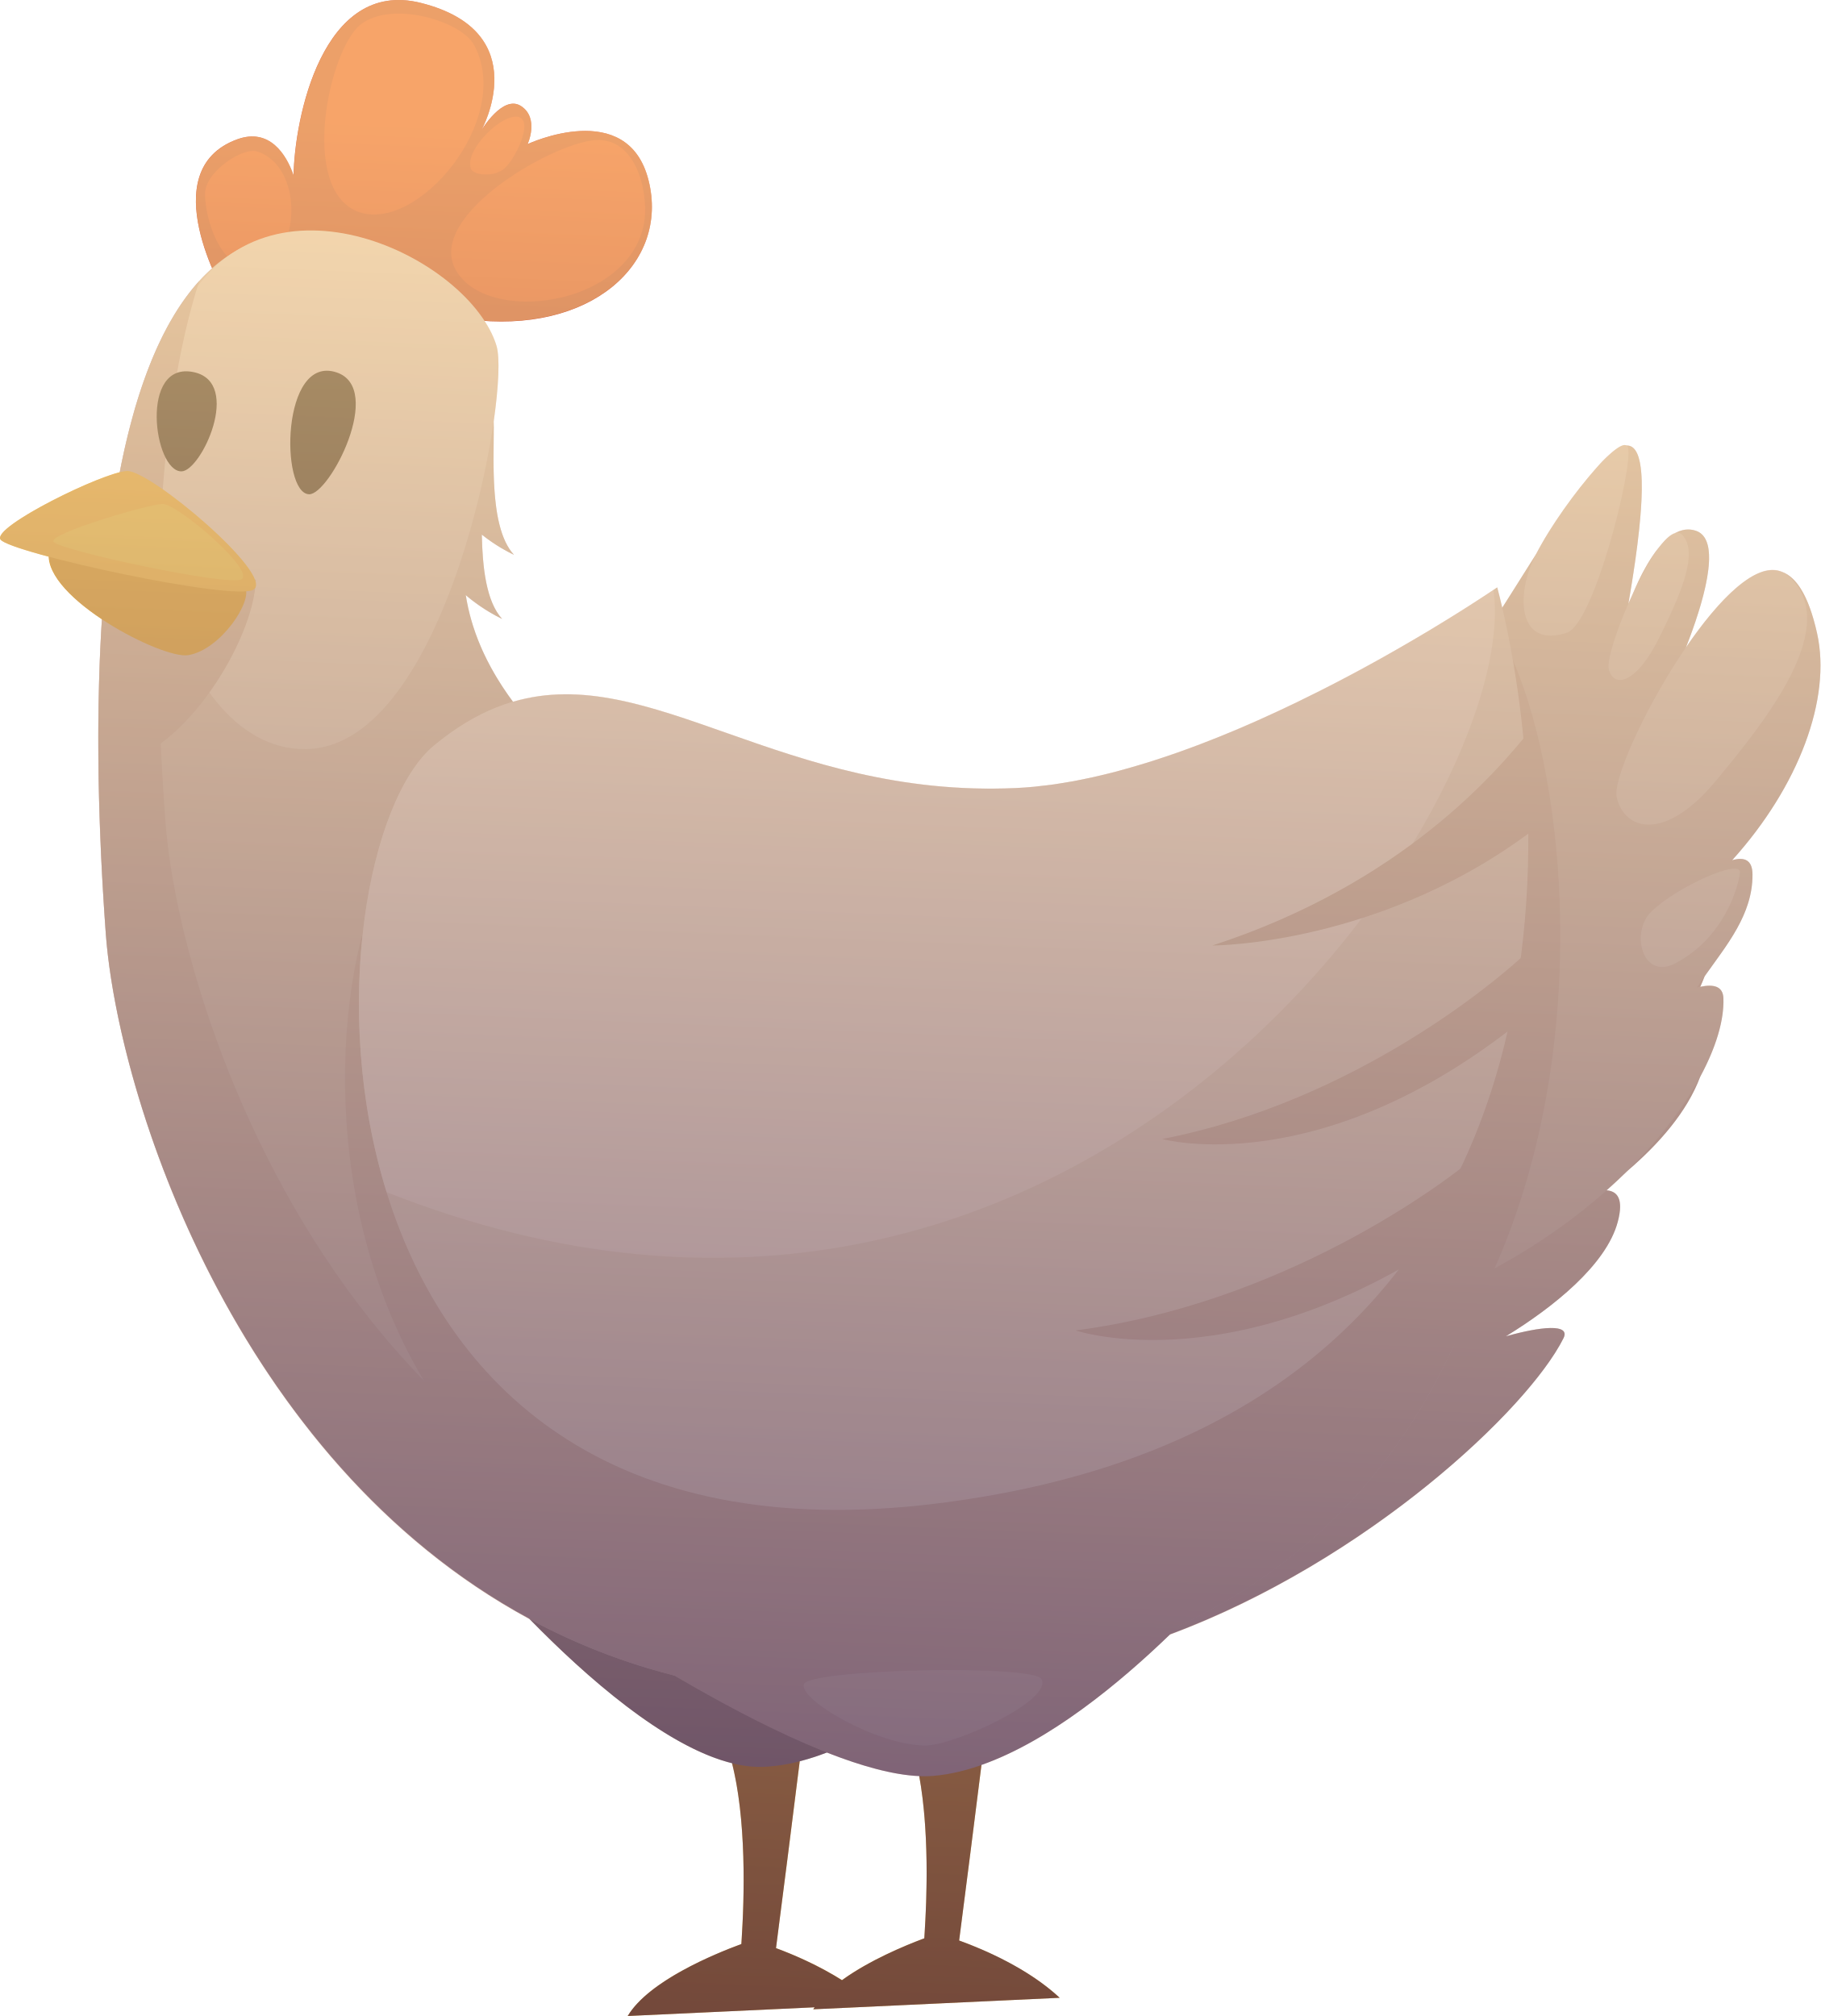
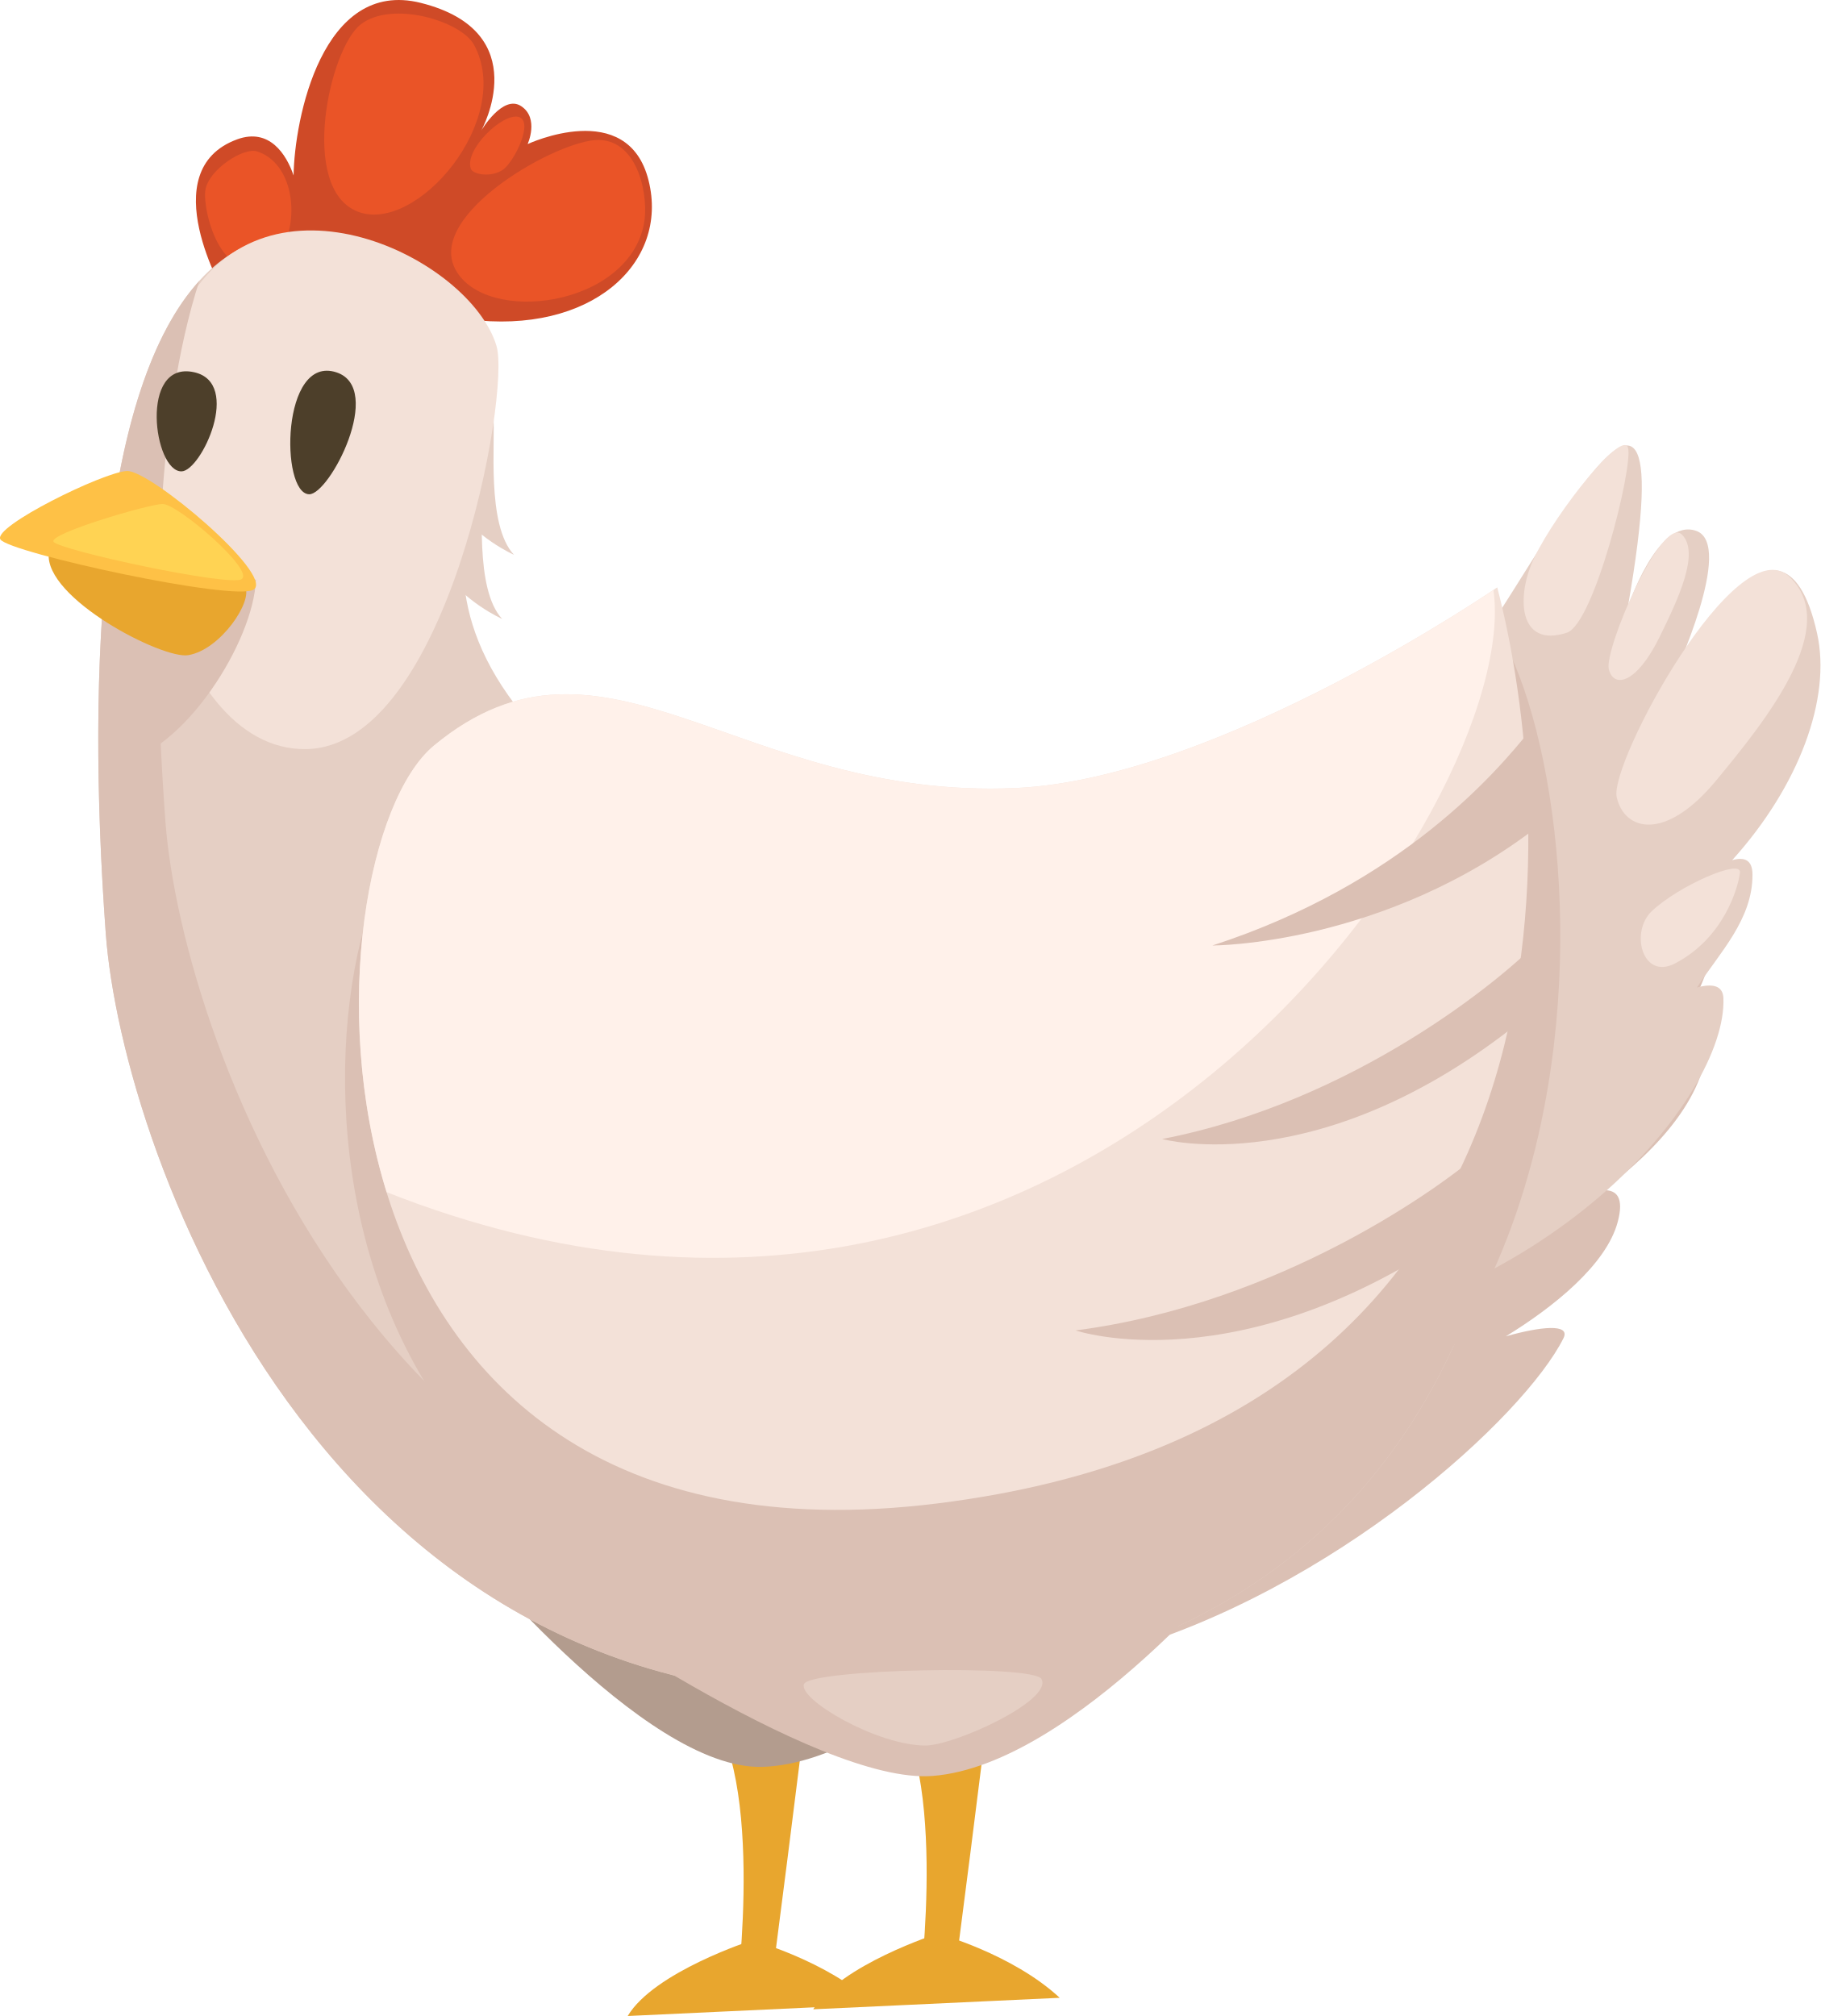
- <svg xmlns="http://www.w3.org/2000/svg" version="1.1" id="Layer_1" x="0px" y="0px" width="78.721px" height="87.183px" viewBox="0 0 78.721 87.183" enable-background="new 0 0 78.721 87.183" xml:space="preserve">
+ <svg xmlns="http://www.w3.org/2000/svg" xmlns:xlink="http://www.w3.org/1999/xlink" version="1.1" id="Layer_1" x="0px" y="0px" width="78.721px" height="87.183px" viewBox="0 0 78.721 87.183" enable-background="new 0 0 78.721 87.183" xml:space="preserve">
  <g>
    <g>
      <path fill="#E5CFC4" d="M21.333,17.967c0.102,1.097-0.32,4.723,0.891,6.025c0,0-1.679-0.734-2.651-2.228L21.333,17.967z" />
      <path fill="#E5CFC4" d="M20.823,20.739c0.1,1.098-0.319,4.725,0.891,6.026c0,0-1.679-0.734-2.651-2.229L20.823,20.739z" />
      <path fill="#E8A62E" d="M42.728,73.852c0.012,0.33-1.537,12.271-1.537,12.271l-1.433-0.058c0,0,1.385-10.395-1.678-12.925    L42.728,73.852z" />
      <path fill="#E8A62E" d="M34.814,74.139c0.012,0.33-1.536,12.271-1.536,12.271l-1.434-0.058c0,0,1.385-10.396-1.679-12.926    L34.814,74.139z" />
      <path fill="#E8A62E" d="M45.824,86.396c-2.051-1.905-5.273-2.779-5.273-2.779s-4.244,1.364-5.385,3.276L45.824,86.396z" />
      <path fill="#E8A62E" d="M37.8,86.686c-2.049-1.905-5.274-2.779-5.274-2.779s-4.243,1.365-5.383,3.276L37.8,86.686z" />
      <path fill="#B39C8E" d="M32.982,76.409c-5.163,0.172-13.24-9.916-13.24-9.916l26.653,0.825    C46.396,67.318,38.988,76.209,32.982,76.409z" />
      <path fill="#DBC0B4" d="M62.423,30.216c5.715-3.287,4.695-10.183,7.666-10.182c1.777,0.002-0.38,7.718-0.38,7.718    s1.288-3.899,2.962-3.299c1.672,0.6-0.982,6.309-0.982,6.309s4.627-8.973,6.205-1.876c0.625,2.814-1.584,6.32-4.474,9.527    c0.542-0.156,0.876,0,0.879,0.618c0.011,1.949-0.63,3.672-1.601,5.166c0.68-0.184,1.125-0.084,1.145,0.464    c0.095,2.623-2.141,5.03-4.51,6.811c0.586-0.022,0.897,0.328,0.623,1.362c-0.492,1.868-2.81,3.713-4.84,4.956    c1.477-0.419,2.816-0.568,2.491,0.083c-1.679,3.362-9.876,10.923-19.463,13.619L62.423,30.216z" />
      <path fill="#E5CFC4" d="M70.39,26.258c0,0,1.288-3.898,2.961-3.299c1.673,0.601-0.982,6.31-0.982,6.31s4.629-8.972,6.206-1.876    c0.625,2.815-0.782,6.601-3.672,9.806c0.542-0.155,0.876,0.001,0.878,0.618c0.012,1.949-1.431,3.392-2.4,4.887    c0.678-0.183,1.123-0.083,1.143,0.465c0.155,4.27-7.563,13.611-20.557,14.923l9.138-29.367    C64.914,27.683,73.292,9.659,70.39,26.258z" />
      <path fill="#CF4A27" d="M10.261,6.024c1.382-0.502,2.12,0.639,2.434,1.563c0.036-2.428,1.237-8.528,5.497-7.463    c4.998,1.25,2.621,5.518,2.621,5.518s0.934-1.575,1.723-1.052c0.789,0.521,0.28,1.641,0.28,1.641s4.328-2.029,5.229,1.571    c0.901,3.598-2.508,6.692-7.815,6.006L9.736,12.756C9.736,12.756,6.568,7.368,10.261,6.024z" />
      <path fill="#EA5427" d="M11.115,6.547c-0.583-0.188-2.1,0.788-2.235,1.681c-0.135,0.894,0.76,4.518,2.937,2.893    C12.968,10.26,12.948,7.136,11.115,6.547z" />
      <path fill="#E5CFC4" d="M64.681,28.706c-14.01,8.209-38.446,7.017-42.417,1.757c-6.476-8.57,3.948-14.055-3.757-18.575    C5.578,4.302,3.26,22.346,4.572,40.346C5.276,50,14.435,75.647,39.878,73.185C74.904,69.796,64.681,28.706,64.681,28.706z" />
      <path fill="#F3E1D8" d="M21.47,14.962c-1.14-3.807-9.902-8.115-13.464-1.745c-3.563,6.371-0.86,19.276,5.235,19.178    C19.334,32.297,22.085,17.021,21.47,14.962z" />
      <path fill="#DBC0B4" d="M11.065,25.07c-0.088,2.635-3.095,7.456-5.955,7.927L5.043,24.37L11.065,25.07z" />
      <path fill="#DBC0B4" d="M8.619,12.147c-1.882,5.822-2.108,14.579-1.47,23.333c0.704,9.653,9.862,35.302,35.305,32.84    c10.58-1.024,17.027-5.492,20.879-11.223c-3.252,7.945-10.025,14.789-23.455,16.088C14.435,75.647,5.276,50,4.572,40.346    C3.713,28.566,4.41,16.768,8.619,12.147z" />
      <path fill="#DBC0B4" d="M18.155,35.566C12.5,40.244,10.773,72.75,43.093,69.622c28.791-2.787,26.227-36.197,21.334-42.874    c0,0-12.32,10.259-21.112,10.658C31.337,37.949,25.526,29.465,18.155,35.566z" />
      <path fill="#DBC0B4" d="M40.338,76.801c-5.046,0.402-17.02-8.078-17.02-8.078l30.751-1.775    C54.07,66.948,46.504,76.308,40.338,76.801z" />
      <path fill="#E8A62E" d="M10.596,25.381c0.351,0.593-1.044,2.717-2.458,2.952c-1.107,0.186-6.229-2.459-6.029-4.416    C2.108,23.917,9.761,23.975,10.596,25.381z" />
      <path fill="#FEC146" d="M10.975,25.491c0.88-0.632-4.475-5.168-5.489-5.123c-1.013,0.046-5.831,2.412-5.467,2.961    C0.405,23.909,10.213,26.04,10.975,25.491z" />
      <path fill="#4D3F2A" d="M13.367,21.375c-1.253-0.034-1.21-6.065,1.185-5.271C16.639,16.794,14.248,21.397,13.367,21.375z" />
      <path fill="#4D3F2A" d="M7.853,20.384c-1.206,0.028-1.846-4.819,0.543-4.286C10.479,16.563,8.703,20.364,7.853,20.384z" />
      <path fill="#F3E1D8" d="M18.769,32.239c-5.655,4.678-6.938,36.35,21.768,32.777C69.24,61.448,67.3,35.213,64.744,25.401    c0,0-12.023,8.277-20.815,8.678C31.951,34.623,26.141,26.14,18.769,32.239z" />
      <g>
        <path fill="#FFF1EA" d="M18.769,32.239c7.372-6.099,13.183,2.384,25.16,1.84c8.195-0.372,19.194-7.587,20.649-8.565     c1.311,9.033-17.667,37.974-47.86,26.041C14.233,43.54,15.961,34.562,18.769,32.239z" />
      </g>
      <path fill="#E5CFC4" d="M45.038,72.612c0.492,0.93-3.79,2.883-5.036,2.874c-2.113-0.015-5.489-2.004-5.237-2.655    C35.017,72.178,44.698,71.969,45.038,72.612z" />
      <path fill="#FFD353" d="M10.452,25.045c0.565-0.39-2.785-3.272-3.43-3.251c-0.644,0.024-4.932,1.287-4.706,1.634    C2.555,23.796,9.961,25.387,10.452,25.045z" />
-       <path fill="#EA5427" d="M27.843,9.698c0.226-1.141-0.207-3.586-1.922-3.647c-1.716-0.059-7.534,3.211-6.222,5.611    C21.009,14.063,27.131,13.289,27.843,9.698z" />
+       <path fill="#EA5427" d="M27.843,9.698c0.226-1.141-0.207-3.586-1.922-3.646c-1.716-0.059-7.534,3.211-6.222,5.611    C21.009,14.063,27.131,13.289,27.843,9.698z" />
      <path fill="#EA5427" d="M20.494,1.932c-0.56-1.021-3.541-1.929-4.897-0.876c-1.356,1.053-2.678,7.091-0.133,8.093    C18.008,10.152,22.248,5.146,20.494,1.932z" />
-       <path fill="#EA5427" d="M20.358,7.294c0.088,0.263,0.913,0.391,1.401,0.037s1.346-2.104,0.659-2.276    C21.732,4.881,20.077,6.467,20.358,7.294z" />
+       <path fill="#EA5427" d="M20.358,7.294c0.088,0.263,0.913,0.391,1.401,0.037c0.488-0.354,1.346-2.104,0.659-2.276    C21.732,4.881,20.077,6.467,20.358,7.294z" />
      <path fill="#F3E1D8" d="M74.197,33.768c2.199-2.65,5.448-6.716,3.168-8.836c-2.279-2.12-7.785,8.085-7.456,9.541    C70.237,35.93,72,36.417,74.197,33.768z" />
      <path fill="#F3E1D8" d="M71.76,27.553c0.808-1.643,1.756-3.646,0.972-4.433c-0.877-0.873-3.376,4.979-3.164,5.822    C69.782,29.786,70.775,29.562,71.76,27.553z" />
      <path fill="#F3E1D8" d="M66.35,24.108c-0.798,1.649-0.715,3.943,1.403,3.254c1.178-0.384,2.865-7.149,2.648-7.989    C70.181,18.529,67.322,22.092,66.35,24.108z" />
      <path fill="#F3E1D8" d="M71.429,39.401c-0.953,0.896-0.414,2.995,0.998,2.265c2.132-1.104,2.742-3.313,2.813-3.932    C75.308,37.117,72.589,38.303,71.429,39.401z" />
      <path fill="#DBC0B4" d="M64.128,49.737c-1.689,1.529-8.756,6.65-17.617,7.798c0,0,7.063,2.405,16.73-4.369L64.128,49.737z" />
      <path fill="#DBC0B4" d="M66.492,40.732c-1.508,1.57-7.903,6.908-16.238,8.525c0,0,6.843,1.906,15.604-5.175L66.492,40.732z" />
      <path fill="#DBC0B4" d="M66.14,31.614c-1.371,1.692-5.459,6.591-13.715,9.275c0,0,7.436,0.007,14.131-5.192L66.14,31.614z" />
    </g>
-     <defs>
-       <filter id="Adobe_OpacityMaskFilter" filterUnits="userSpaceOnUse" x="0" y="0" width="78.721" height="87.183">
-         <feFlood style="flood-color:white;flood-opacity:1" result="back" />
-         <feBlend in="SourceGraphic" in2="back" mode="normal" />
-       </filter>
-     </defs>
-     <mask maskUnits="userSpaceOnUse" x="0" y="0" width="78.721" height="87.183" id="SVGID_1_">
-       <g filter="url(#Adobe_OpacityMaskFilter)">
+     <g>
+       <g>
        <defs>
-           <filter id="Adobe_OpacityMaskFilter_1_" filterUnits="userSpaceOnUse" x="0" y="0" width="78.721" height="87.183">
-             <feFlood style="flood-color:white;flood-opacity:1" result="back" />
-             <feBlend in="SourceGraphic" in2="back" mode="normal" />
-           </filter>
+           <polygon id="SVGID_2_" points="1,1 2,1 1,2     " />
        </defs>
-         <mask maskUnits="userSpaceOnUse" x="0" y="0" width="78.721" height="87.183" id="SVGID_1_">
-           <g filter="url(#Adobe_OpacityMaskFilter_1_)">
- 				</g>
-         </mask>
-         <linearGradient id="SVGID_2_" gradientUnits="userSpaceOnUse" x1="14.442" y1="5.575" x2="14.442" y2="88.118" gradientTransform="matrix(0.9991 0.0417 -0.0417 0.9991 26.0632 -1.6317)">
+         <defs>
+           <polygon id="SVGID_3_" points="-1,-1 -2,-1 -1,-2     " />
+         </defs>
+         <clipPath id="SVGID_4_">
+           <use xlink:href="#SVGID_2_" overflow="visible" />
+         </clipPath>
+         <clipPath id="SVGID_5_" clip-path="url(#SVGID_4_)">
+           <use xlink:href="#SVGID_3_" overflow="visible" />
+         </clipPath>
+         <linearGradient id="SVGID_6_" gradientUnits="userSpaceOnUse" x1="6.074" y1="811.356" x2="6.074" y2="728.812" gradientTransform="matrix(0.9991 0.0417 0.0417 -0.9991 0.3591 814.9126)">
          <stop offset="0.021" style="stop-color:#999999" />
          <stop offset="1" style="stop-color:#FFFFFF" />
        </linearGradient>
-         <path mask="url(#SVGID_1_)" fill="url(#SVGID_2_)" d="M0.02,23.329c0.106,0.162,0.938,0.44,2.098,0.749     c0.036,0.889,1.067,1.89,2.29,2.701c-0.004,0.067-0.008,0.135-0.013,0.204c-0.007,0.127-0.016,0.253-0.023,0.381     c-0.023,0.425-0.042,0.853-0.059,1.284c-0.005,0.136-0.009,0.271-0.014,0.407c-0.011,0.363-0.021,0.729-0.029,1.098     c-0.002,0.109-0.005,0.219-0.007,0.328c-0.008,0.452-0.011,0.906-0.012,1.365c0,0.131,0,0.264,0.001,0.396     c0.001,0.403,0.005,0.809,0.01,1.216c0.001,0.083,0.002,0.166,0.004,0.249c0.007,0.476,0.02,0.953,0.035,1.435     c0.003,0.125,0.008,0.25,0.012,0.374c0.015,0.448,0.032,0.897,0.053,1.348c0.002,0.049,0.004,0.098,0.007,0.146     c0.022,0.49,0.049,0.982,0.078,1.476c0.007,0.122,0.015,0.247,0.022,0.371c0.031,0.497,0.063,0.994,0.1,1.49     c0.517,7.083,5.595,22.765,18.306,29.648c2.439,2.499,5.878,5.536,8.775,6.254c0.614,2.442,0.55,5.678,0.405,7.821     c-1.131,0.415-4.007,1.589-4.916,3.113l8.084-0.376c-0.019,0.029-0.044,0.056-0.062,0.086l10.659-0.497     c-1.362-1.268-3.239-2.076-4.348-2.478c0.275-2.136,0.689-5.366,0.965-7.593c2.926-1.03,5.937-3.501,8.16-5.65     c8.5-3.172,15.473-9.73,17.007-12.802c0.325-0.651-1.015-0.502-2.491-0.083c2.03-1.243,4.348-3.088,4.84-4.956     c0.252-0.949,0.008-1.319-0.488-1.357c0.314-0.279,0.619-0.561,0.905-0.843c1.374-1.178,2.581-2.561,3.142-4.061     c0.696-1.287,1.042-2.468,1.008-3.405c-0.018-0.506-0.41-0.617-1.004-0.489c0.066-0.149,0.128-0.3,0.188-0.452     c0.937-1.331,2.086-2.67,2.074-4.41c-0.002-0.617-0.336-0.773-0.878-0.618c2.89-3.205,4.297-6.99,3.672-9.806     c-0.372-1.671-0.913-2.444-1.523-2.66c-1.098-0.474-2.721,1.173-4.146,3.259c0.676-1.719,1.61-4.614,0.445-5.032     c-0.327-0.116-0.638-0.06-0.929,0.104c-0.191,0.058-0.413,0.26-0.651,0.569c-0.501,0.592-0.897,1.412-1.135,1.98     c-0.074,0.161-0.148,0.321-0.22,0.484c0.882-5.102,0.675-6.859-0.083-6.83c-0.135-0.084-0.419,0.091-0.781,0.432     c-0.162,0.146-0.335,0.325-0.514,0.532c-0.907,1.004-2.025,2.573-2.61,3.724c-0.509,0.804-1.009,1.607-1.468,2.324     c-0.07-0.305-0.144-0.6-0.217-0.879c0,0-0.061,0.04-0.166,0.112l0,0c-0.179,0.12-0.504,0.335-0.947,0.619     c-0.01,0.006-0.016,0.01-0.023,0.016c-0.068,0.043-0.144,0.091-0.219,0.138c-0.056,0.035-0.109,0.071-0.168,0.108     c-0.065,0.041-0.137,0.085-0.205,0.128c-0.076,0.047-0.149,0.094-0.229,0.142c-0.067,0.043-0.139,0.086-0.208,0.129     c-0.092,0.056-0.181,0.11-0.274,0.168c-0.069,0.043-0.144,0.088-0.216,0.132c-0.1,0.06-0.199,0.121-0.303,0.184     c-0.078,0.046-0.158,0.092-0.238,0.14c-0.106,0.063-0.216,0.128-0.328,0.194c-0.08,0.047-0.16,0.093-0.242,0.142     c-0.119,0.069-0.241,0.141-0.366,0.212c-0.081,0.047-0.161,0.092-0.244,0.14c-0.132,0.076-0.265,0.15-0.401,0.228     c-0.081,0.047-0.163,0.093-0.246,0.139c-0.142,0.078-0.289,0.159-0.436,0.241c-0.08,0.044-0.16,0.087-0.242,0.133     c-0.157,0.085-0.319,0.171-0.479,0.259c-0.076,0.039-0.152,0.082-0.23,0.121c-0.174,0.093-0.354,0.186-0.533,0.28     c-0.067,0.035-0.136,0.07-0.203,0.105c-0.207,0.105-0.418,0.214-0.629,0.32c-0.044,0.022-0.086,0.044-0.131,0.064     c-0.523,0.264-1.062,0.524-1.611,0.779c-0.014,0.007-0.029,0.014-0.045,0.02c-0.254,0.118-0.512,0.235-0.77,0.351     c-0.069,0.03-0.141,0.063-0.211,0.094c-0.203,0.088-0.408,0.178-0.613,0.265c-0.095,0.042-0.19,0.08-0.285,0.12     c-0.186,0.076-0.369,0.153-0.556,0.229c-0.104,0.042-0.21,0.083-0.316,0.125c-0.178,0.07-0.354,0.14-0.532,0.208     c-0.111,0.044-0.223,0.084-0.337,0.126c-0.173,0.065-0.345,0.128-0.519,0.189c-0.117,0.041-0.234,0.083-0.352,0.123     c-0.168,0.058-0.336,0.115-0.504,0.17c-0.121,0.041-0.244,0.08-0.365,0.119c-0.166,0.053-0.332,0.104-0.496,0.152     c-0.123,0.038-0.246,0.074-0.369,0.109c-0.165,0.048-0.33,0.093-0.492,0.138c-0.123,0.033-0.245,0.066-0.367,0.099     c-0.165,0.042-0.33,0.081-0.494,0.12c-0.12,0.026-0.241,0.057-0.361,0.084c-0.165,0.036-0.33,0.069-0.494,0.103     c-0.118,0.022-0.235,0.047-0.352,0.069c-0.17,0.031-0.338,0.058-0.506,0.084c-0.11,0.018-0.222,0.037-0.332,0.053     c-0.184,0.025-0.365,0.047-0.547,0.065c-0.092,0.012-0.184,0.023-0.273,0.033c-0.272,0.026-0.541,0.047-0.808,0.058     c-10.082,0.458-15.794-5.479-21.746-3.731c-1.219-1.647-1.815-3.179-2.041-4.611c0.8,0.684,1.572,1.029,1.572,1.029     c-0.698-0.752-0.854-2.277-0.879-3.645c0.731,0.584,1.39,0.872,1.39,0.872c-1.131-1.217-0.838-4.462-0.877-5.776     c0.225-1.563,0.267-2.771,0.123-3.254c-0.109-0.363-0.287-0.729-0.524-1.092c4.891,0.329,7.959-2.638,7.099-6.069     c-0.9-3.601-5.229-1.571-5.229-1.571s0.509-1.12-0.28-1.641c-0.789-0.523-1.723,1.052-1.723,1.052s2.377-4.268-2.621-5.518     c-4.26-1.065-5.461,5.035-5.497,7.463c-0.314-0.924-1.051-2.064-2.434-1.563c-2.614,0.952-1.792,3.924-1.088,5.581     C8.98,11.778,8.79,11.959,8.609,12.16c-0.156,0.173-0.305,0.356-0.452,0.547c-0.062,0.081-0.123,0.165-0.183,0.25     c-0.116,0.163-0.23,0.333-0.34,0.508c-0.058,0.094-0.117,0.188-0.175,0.285c-0.114,0.192-0.226,0.395-0.333,0.603     c-0.051,0.103-0.105,0.207-0.156,0.313c-0.103,0.212-0.204,0.43-0.301,0.655c-0.049,0.115-0.098,0.234-0.146,0.353     c-0.087,0.217-0.173,0.438-0.253,0.664c-0.045,0.12-0.087,0.239-0.128,0.362c-0.093,0.277-0.186,0.56-0.272,0.85     c-0.034,0.115-0.065,0.231-0.097,0.347c-0.067,0.239-0.132,0.481-0.195,0.728c-0.032,0.134-0.066,0.267-0.099,0.402     c-0.077,0.326-0.151,0.653-0.221,0.993c-0.024,0.118-0.047,0.242-0.07,0.363c-0.002,0.014-0.005,0.026-0.008,0.041     C3.75,20.775-0.317,22.823,0.02,23.329z M39.969,83.823c-0.829,0.309-2.384,0.955-3.56,1.812     c-1.025-0.648-2.094-1.105-2.853-1.387c0.294-2.281,0.75-5.849,1.025-8.082c0.39-0.1,0.781-0.226,1.172-0.377     c1.484,0.582,2.868,0.971,3.996,1.019C40.169,79.129,40.098,81.915,39.969,83.823z" />
+         <path clip-path="url(#SVGID_5_)" fill="url(#SVGID_6_)" d="M0.02,23.329c0.106,0.162,0.938,0.44,2.098,0.749     c0.036,0.889,1.067,1.89,2.29,2.701c-0.004,0.067-0.008,0.135-0.013,0.204c-0.007,0.127-0.016,0.253-0.023,0.381     c-0.023,0.425-0.042,0.853-0.059,1.284c-0.005,0.136-0.009,0.271-0.014,0.407c-0.011,0.363-0.021,0.729-0.029,1.098     c-0.002,0.109-0.005,0.219-0.007,0.328c-0.008,0.452-0.011,0.906-0.012,1.365c0,0.131,0,0.264,0.001,0.396     c0.001,0.403,0.005,0.809,0.01,1.216c0.001,0.083,0.002,0.166,0.004,0.249c0.007,0.476,0.02,0.953,0.035,1.435     c0.003,0.125,0.008,0.25,0.012,0.374c0.015,0.448,0.032,0.897,0.053,1.348c0.002,0.049,0.004,0.098,0.007,0.146     c0.022,0.49,0.049,0.982,0.078,1.476c0.007,0.122,0.015,0.247,0.022,0.371c0.031,0.497,0.063,0.994,0.1,1.49     c0.517,7.083,5.595,22.765,18.306,29.648c2.439,2.499,5.878,5.536,8.775,6.254c0.614,2.442,0.55,5.678,0.405,7.821     c-1.131,0.415-4.007,1.589-4.916,3.113l8.084-0.376c-0.019,0.029-0.044,0.056-0.062,0.086l10.659-0.497     c-1.362-1.268-3.239-2.076-4.348-2.478c0.275-2.136,0.689-5.366,0.965-7.593c2.926-1.03,5.937-3.501,8.16-5.65     c8.5-3.172,15.473-9.73,17.007-12.802c0.325-0.651-1.015-0.502-2.491-0.083c2.03-1.243,4.348-3.088,4.84-4.956     c0.252-0.949,0.008-1.319-0.488-1.357c0.314-0.279,0.619-0.561,0.905-0.843c1.374-1.178,2.581-2.561,3.142-4.061     c0.696-1.287,1.042-2.468,1.008-3.405c-0.018-0.506-0.41-0.617-1.004-0.489c0.066-0.149,0.128-0.3,0.188-0.452     c0.937-1.331,2.086-2.67,2.074-4.41c-0.002-0.617-0.336-0.773-0.878-0.618c2.89-3.205,4.297-6.99,3.672-9.806     c-0.372-1.671-0.913-2.444-1.523-2.66c-1.098-0.474-2.721,1.173-4.146,3.259c0.676-1.719,1.61-4.614,0.445-5.032     c-0.327-0.116-0.638-0.06-0.929,0.104c-0.191,0.058-0.413,0.26-0.651,0.569c-0.501,0.592-0.897,1.412-1.135,1.98     c-0.074,0.161-0.148,0.321-0.22,0.484c0.882-5.102,0.675-6.859-0.083-6.83c-0.135-0.084-0.419,0.091-0.781,0.432     c-0.162,0.146-0.335,0.325-0.514,0.532c-0.907,1.004-2.025,2.573-2.61,3.724c-0.509,0.804-1.009,1.607-1.468,2.324     c-0.07-0.305-0.144-0.6-0.217-0.879c0,0-0.061,0.04-0.166,0.112l0,0c-0.179,0.12-0.504,0.335-0.947,0.619     c-0.01,0.006-0.016,0.01-0.023,0.016c-0.068,0.043-0.144,0.091-0.219,0.138c-0.056,0.035-0.109,0.071-0.168,0.108     c-0.065,0.041-0.137,0.085-0.205,0.128c-0.076,0.047-0.149,0.094-0.229,0.142c-0.067,0.043-0.139,0.086-0.208,0.129     c-0.092,0.056-0.181,0.11-0.274,0.168c-0.069,0.043-0.144,0.088-0.216,0.132c-0.1,0.06-0.199,0.121-0.303,0.184     c-0.078,0.046-0.158,0.092-0.238,0.14c-0.106,0.063-0.216,0.128-0.328,0.194c-0.08,0.047-0.16,0.093-0.242,0.142     c-0.119,0.069-0.241,0.141-0.366,0.212c-0.081,0.047-0.161,0.092-0.244,0.14c-0.132,0.076-0.265,0.15-0.401,0.228     c-0.081,0.047-0.163,0.093-0.246,0.139c-0.142,0.078-0.289,0.159-0.436,0.241c-0.08,0.044-0.16,0.087-0.242,0.133     c-0.157,0.085-0.319,0.171-0.479,0.259c-0.076,0.039-0.152,0.082-0.23,0.121c-0.174,0.093-0.354,0.186-0.533,0.28     c-0.067,0.035-0.136,0.07-0.203,0.105c-0.207,0.105-0.418,0.214-0.629,0.32c-0.044,0.022-0.086,0.044-0.131,0.064     c-0.523,0.264-1.062,0.524-1.611,0.779c-0.014,0.007-0.029,0.014-0.045,0.02c-0.254,0.118-0.512,0.235-0.77,0.351     c-0.069,0.03-0.141,0.063-0.211,0.094c-0.203,0.088-0.408,0.178-0.613,0.265c-0.095,0.042-0.19,0.08-0.285,0.12     c-0.186,0.076-0.369,0.153-0.556,0.229c-0.104,0.042-0.21,0.083-0.316,0.125c-0.178,0.07-0.354,0.14-0.532,0.208     c-0.111,0.044-0.223,0.084-0.337,0.126c-0.173,0.065-0.345,0.128-0.519,0.189c-0.117,0.041-0.234,0.083-0.352,0.123     c-0.168,0.058-0.336,0.115-0.504,0.17c-0.121,0.041-0.244,0.08-0.365,0.119c-0.166,0.053-0.332,0.104-0.496,0.152     c-0.123,0.038-0.246,0.074-0.369,0.109c-0.165,0.048-0.33,0.093-0.492,0.138c-0.123,0.033-0.245,0.066-0.367,0.099     c-0.165,0.042-0.33,0.081-0.494,0.12c-0.12,0.026-0.241,0.057-0.361,0.084c-0.165,0.036-0.33,0.069-0.494,0.103     c-0.118,0.022-0.235,0.047-0.352,0.069c-0.17,0.031-0.338,0.058-0.506,0.084c-0.11,0.018-0.222,0.037-0.332,0.053     c-0.184,0.025-0.365,0.047-0.547,0.065c-0.092,0.012-0.184,0.023-0.273,0.033c-0.272,0.026-0.541,0.047-0.808,0.058     c-10.082,0.458-15.794-5.479-21.746-3.731c-1.219-1.647-1.815-3.179-2.041-4.611c0.8,0.684,1.572,1.029,1.572,1.029     c-0.698-0.752-0.854-2.277-0.879-3.645c0.731,0.584,1.39,0.872,1.39,0.872c-1.131-1.217-0.838-4.462-0.877-5.776     c0.225-1.563,0.267-2.771,0.123-3.254c-0.109-0.363-0.287-0.729-0.524-1.092c4.891,0.329,7.959-2.638,7.099-6.069     c-0.9-3.601-5.229-1.571-5.229-1.571s0.509-1.12-0.28-1.641c-0.789-0.523-1.723,1.052-1.723,1.052s2.377-4.268-2.621-5.518     c-4.26-1.065-5.461,5.035-5.497,7.463c-0.314-0.924-1.051-2.064-2.434-1.563C7.65,6.976,8.472,9.948,9.176,11.605     C8.98,11.778,8.79,11.959,8.609,12.16c-0.156,0.173-0.305,0.356-0.452,0.547c-0.062,0.081-0.123,0.165-0.183,0.25     c-0.116,0.163-0.23,0.333-0.34,0.508c-0.058,0.094-0.117,0.188-0.175,0.285c-0.114,0.192-0.226,0.395-0.333,0.603     c-0.051,0.103-0.105,0.207-0.156,0.313c-0.103,0.212-0.204,0.43-0.301,0.655c-0.049,0.115-0.098,0.234-0.146,0.353     c-0.087,0.217-0.173,0.438-0.253,0.664c-0.045,0.12-0.087,0.239-0.128,0.362c-0.093,0.277-0.186,0.56-0.272,0.85     c-0.034,0.115-0.065,0.231-0.097,0.347c-0.067,0.239-0.132,0.481-0.195,0.728c-0.032,0.134-0.066,0.267-0.099,0.402     c-0.077,0.326-0.151,0.653-0.221,0.993c-0.024,0.118-0.047,0.242-0.07,0.363c-0.002,0.014-0.005,0.026-0.008,0.041     C3.75,20.775-0.317,22.823,0.02,23.329z M39.969,83.823c-0.829,0.309-2.384,0.955-3.56,1.813     c-1.025-0.648-2.094-1.105-2.853-1.387c0.294-2.281,0.75-5.849,1.025-8.082c0.39-0.1,0.781-0.226,1.172-0.377     c1.484,0.582,2.868,0.971,3.996,1.019C40.169,79.129,40.098,81.915,39.969,83.823z" />
      </g>
-     </mask>
-     <linearGradient id="SVGID_3_" gradientUnits="userSpaceOnUse" x1="14.442" y1="5.575" x2="14.442" y2="88.118" gradientTransform="matrix(0.9991 0.0417 -0.0417 0.9991 26.0632 -1.6317)">
-       <stop offset="0.021" style="stop-color:#FFD995" />
-       <stop offset="1" style="stop-color:#260C44" />
-     </linearGradient>
-     <path opacity="0.6" fill="url(#SVGID_3_)" d="M0.02,23.329c0.106,0.162,0.938,0.44,2.098,0.749c0.036,0.889,1.067,1.89,2.29,2.701   c-0.004,0.067-0.008,0.135-0.013,0.204c-0.007,0.127-0.016,0.253-0.023,0.381c-0.023,0.425-0.042,0.853-0.059,1.284   c-0.005,0.136-0.009,0.271-0.014,0.407c-0.011,0.363-0.021,0.729-0.029,1.098c-0.002,0.109-0.005,0.219-0.007,0.328   c-0.008,0.452-0.011,0.906-0.012,1.365c0,0.131,0,0.264,0.001,0.396c0.001,0.403,0.005,0.809,0.01,1.216   c0.001,0.083,0.002,0.166,0.004,0.249c0.007,0.476,0.02,0.953,0.035,1.435c0.003,0.125,0.008,0.25,0.012,0.374   c0.015,0.448,0.032,0.897,0.053,1.348c0.002,0.049,0.004,0.098,0.007,0.146c0.022,0.49,0.049,0.982,0.078,1.476   c0.007,0.122,0.015,0.247,0.022,0.371c0.031,0.497,0.063,0.994,0.1,1.49c0.517,7.083,5.595,22.765,18.306,29.648   c2.439,2.499,5.878,5.536,8.775,6.254c0.614,2.442,0.55,5.678,0.405,7.821c-1.131,0.415-4.007,1.589-4.916,3.113l8.084-0.376   c-0.019,0.029-0.044,0.056-0.062,0.086l10.659-0.497c-1.362-1.268-3.239-2.076-4.348-2.478c0.275-2.136,0.689-5.366,0.965-7.593   c2.926-1.03,5.937-3.501,8.16-5.65c8.5-3.172,15.473-9.73,17.007-12.802c0.325-0.651-1.015-0.502-2.491-0.083   c2.03-1.243,4.348-3.088,4.84-4.956c0.252-0.949,0.008-1.319-0.488-1.357c0.314-0.279,0.619-0.561,0.905-0.843   c1.374-1.178,2.581-2.561,3.142-4.061c0.696-1.287,1.042-2.468,1.008-3.405c-0.018-0.506-0.41-0.617-1.004-0.489   c0.066-0.149,0.128-0.3,0.188-0.452c0.937-1.331,2.086-2.67,2.074-4.41c-0.002-0.617-0.336-0.773-0.878-0.618   c2.89-3.205,4.297-6.99,3.672-9.806c-0.372-1.671-0.913-2.444-1.523-2.66c-1.098-0.474-2.721,1.173-4.146,3.259   c0.676-1.719,1.61-4.614,0.445-5.032c-0.327-0.116-0.638-0.06-0.929,0.104c-0.191,0.058-0.413,0.26-0.651,0.569   c-0.501,0.592-0.897,1.412-1.135,1.98c-0.074,0.161-0.148,0.321-0.22,0.484c0.882-5.102,0.675-6.859-0.083-6.83   c-0.135-0.084-0.419,0.091-0.781,0.432c-0.162,0.146-0.335,0.325-0.514,0.532c-0.907,1.004-2.025,2.573-2.61,3.724   c-0.509,0.804-1.009,1.607-1.468,2.324c-0.07-0.305-0.144-0.6-0.217-0.879c0,0-0.061,0.04-0.166,0.112l0,0   c-0.179,0.12-0.504,0.335-0.947,0.619c-0.01,0.006-0.016,0.01-0.023,0.016c-0.068,0.043-0.144,0.091-0.219,0.138   c-0.056,0.035-0.109,0.071-0.168,0.108c-0.065,0.041-0.137,0.085-0.205,0.128c-0.076,0.047-0.149,0.094-0.229,0.142   c-0.067,0.043-0.139,0.086-0.208,0.129c-0.092,0.056-0.181,0.11-0.274,0.168c-0.069,0.043-0.144,0.088-0.216,0.132   c-0.1,0.06-0.199,0.121-0.303,0.184c-0.078,0.046-0.158,0.092-0.238,0.14c-0.106,0.063-0.216,0.128-0.328,0.194   c-0.08,0.047-0.16,0.093-0.242,0.142c-0.119,0.069-0.241,0.141-0.366,0.212c-0.081,0.047-0.161,0.092-0.244,0.14   c-0.132,0.076-0.265,0.15-0.401,0.228c-0.081,0.047-0.163,0.093-0.246,0.139c-0.142,0.078-0.289,0.159-0.436,0.241   c-0.08,0.044-0.16,0.087-0.242,0.133c-0.157,0.085-0.319,0.171-0.479,0.259c-0.076,0.039-0.152,0.082-0.23,0.121   c-0.174,0.093-0.354,0.186-0.533,0.28c-0.067,0.035-0.136,0.07-0.203,0.105c-0.207,0.105-0.418,0.214-0.629,0.32   c-0.044,0.022-0.086,0.044-0.131,0.064c-0.523,0.264-1.062,0.524-1.611,0.779c-0.014,0.007-0.029,0.014-0.045,0.02   c-0.254,0.118-0.512,0.235-0.77,0.351c-0.069,0.03-0.141,0.063-0.211,0.094c-0.203,0.088-0.408,0.178-0.613,0.265   c-0.095,0.042-0.19,0.08-0.285,0.12c-0.186,0.076-0.369,0.153-0.556,0.229c-0.104,0.042-0.21,0.083-0.316,0.125   c-0.178,0.07-0.354,0.14-0.532,0.208c-0.111,0.044-0.223,0.084-0.337,0.126c-0.173,0.065-0.345,0.128-0.519,0.189   c-0.117,0.041-0.234,0.083-0.352,0.123c-0.168,0.058-0.336,0.115-0.504,0.17c-0.121,0.041-0.244,0.08-0.365,0.119   c-0.166,0.053-0.332,0.104-0.496,0.152c-0.123,0.038-0.246,0.074-0.369,0.109c-0.165,0.048-0.33,0.093-0.492,0.138   c-0.123,0.033-0.245,0.066-0.367,0.099c-0.165,0.042-0.33,0.081-0.494,0.12c-0.12,0.026-0.241,0.057-0.361,0.084   c-0.165,0.036-0.33,0.069-0.494,0.103c-0.118,0.022-0.235,0.047-0.352,0.069c-0.17,0.031-0.338,0.058-0.506,0.084   c-0.11,0.018-0.222,0.037-0.332,0.053c-0.184,0.025-0.365,0.047-0.547,0.065c-0.092,0.012-0.184,0.023-0.273,0.033   c-0.272,0.026-0.541,0.047-0.808,0.058c-10.082,0.458-15.794-5.479-21.746-3.731c-1.219-1.647-1.815-3.179-2.041-4.611   c0.8,0.684,1.572,1.029,1.572,1.029c-0.698-0.752-0.854-2.277-0.879-3.645c0.731,0.584,1.39,0.872,1.39,0.872   c-1.131-1.217-0.838-4.462-0.877-5.776c0.225-1.563,0.267-2.771,0.123-3.254c-0.109-0.363-0.287-0.729-0.524-1.092   c4.891,0.329,7.959-2.638,7.099-6.069c-0.9-3.601-5.229-1.571-5.229-1.571s0.509-1.12-0.28-1.641   c-0.789-0.523-1.723,1.052-1.723,1.052s2.377-4.268-2.621-5.518c-4.26-1.065-5.461,5.035-5.497,7.463   c-0.314-0.924-1.051-2.064-2.434-1.563c-2.614,0.952-1.792,3.924-1.088,5.581C8.98,11.778,8.79,11.959,8.609,12.16   c-0.156,0.173-0.305,0.356-0.452,0.547c-0.062,0.081-0.123,0.165-0.183,0.25c-0.116,0.163-0.23,0.333-0.34,0.508   c-0.058,0.094-0.117,0.188-0.175,0.285c-0.114,0.192-0.226,0.395-0.333,0.603c-0.051,0.103-0.105,0.207-0.156,0.313   c-0.103,0.212-0.204,0.43-0.301,0.655c-0.049,0.115-0.098,0.234-0.146,0.353c-0.087,0.217-0.173,0.438-0.253,0.664   c-0.045,0.12-0.087,0.239-0.128,0.362c-0.093,0.277-0.186,0.56-0.272,0.85c-0.034,0.115-0.065,0.231-0.097,0.347   c-0.067,0.239-0.132,0.481-0.195,0.728c-0.032,0.134-0.066,0.267-0.099,0.402c-0.077,0.326-0.151,0.653-0.221,0.993   c-0.024,0.118-0.047,0.242-0.07,0.363c-0.002,0.014-0.005,0.026-0.008,0.041C3.75,20.775-0.317,22.823,0.02,23.329z M39.969,83.823   c-0.829,0.309-2.384,0.955-3.56,1.812c-1.025-0.648-2.094-1.105-2.853-1.387c0.294-2.281,0.75-5.849,1.025-8.082   c0.39-0.1,0.781-0.226,1.172-0.377c1.484,0.582,2.868,0.971,3.996,1.019C40.169,79.129,40.098,81.915,39.969,83.823z" />
+     </g>
  </g>
</svg>
